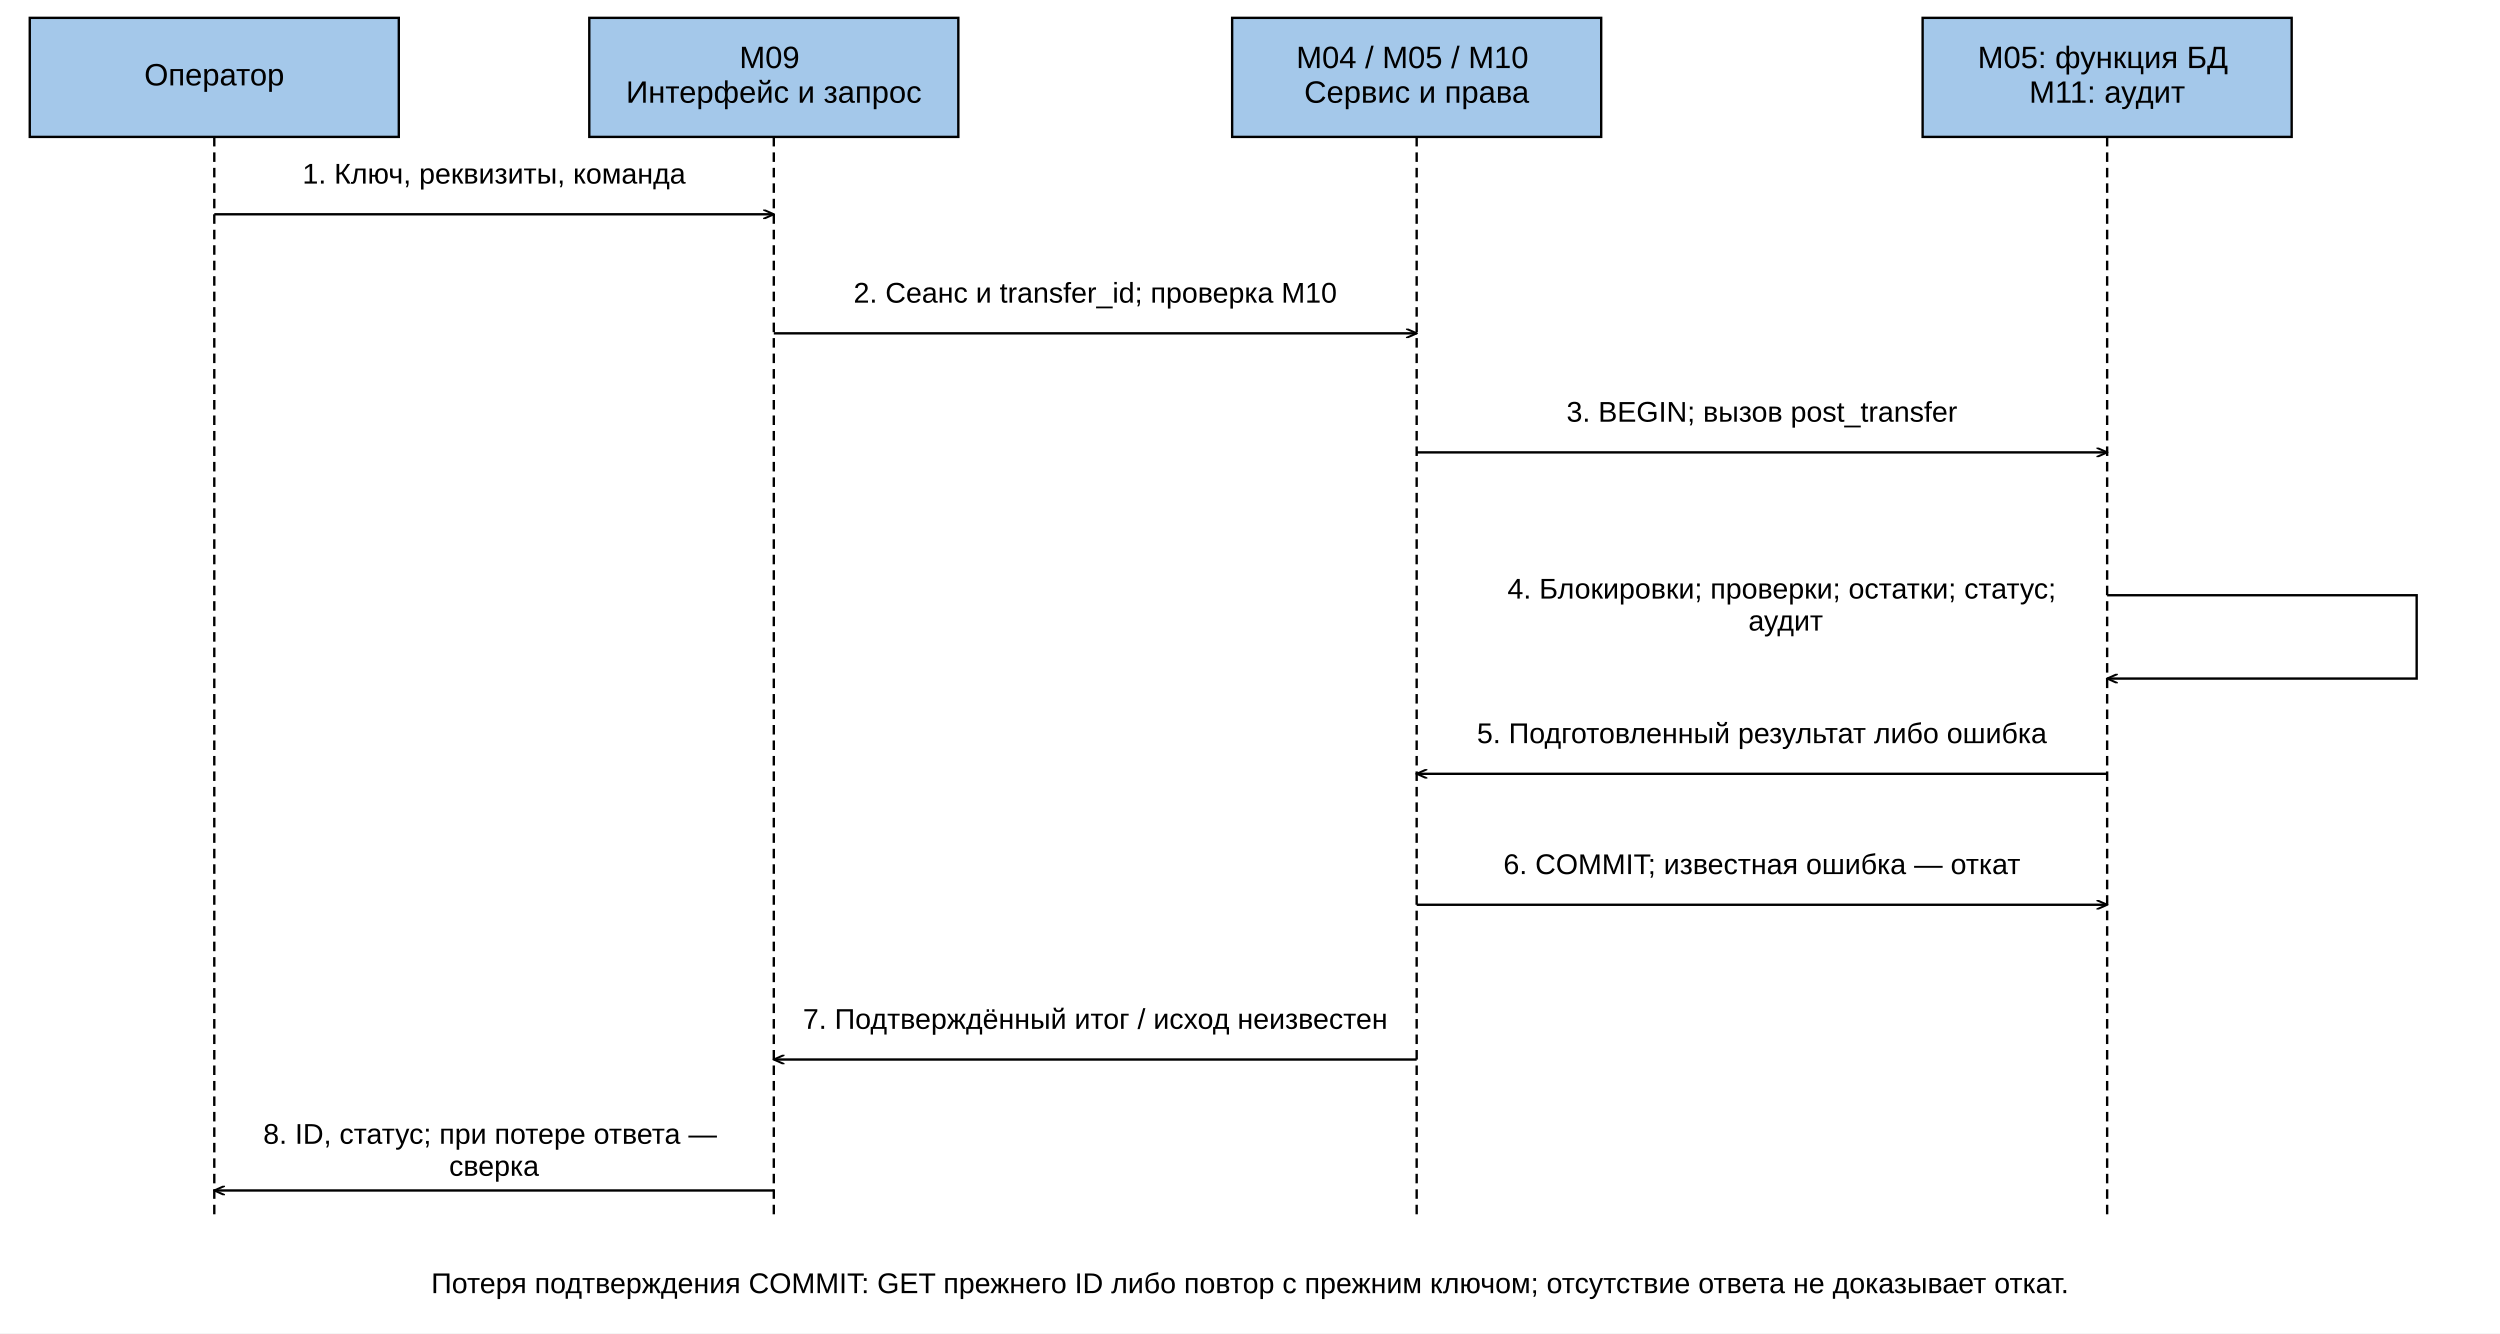
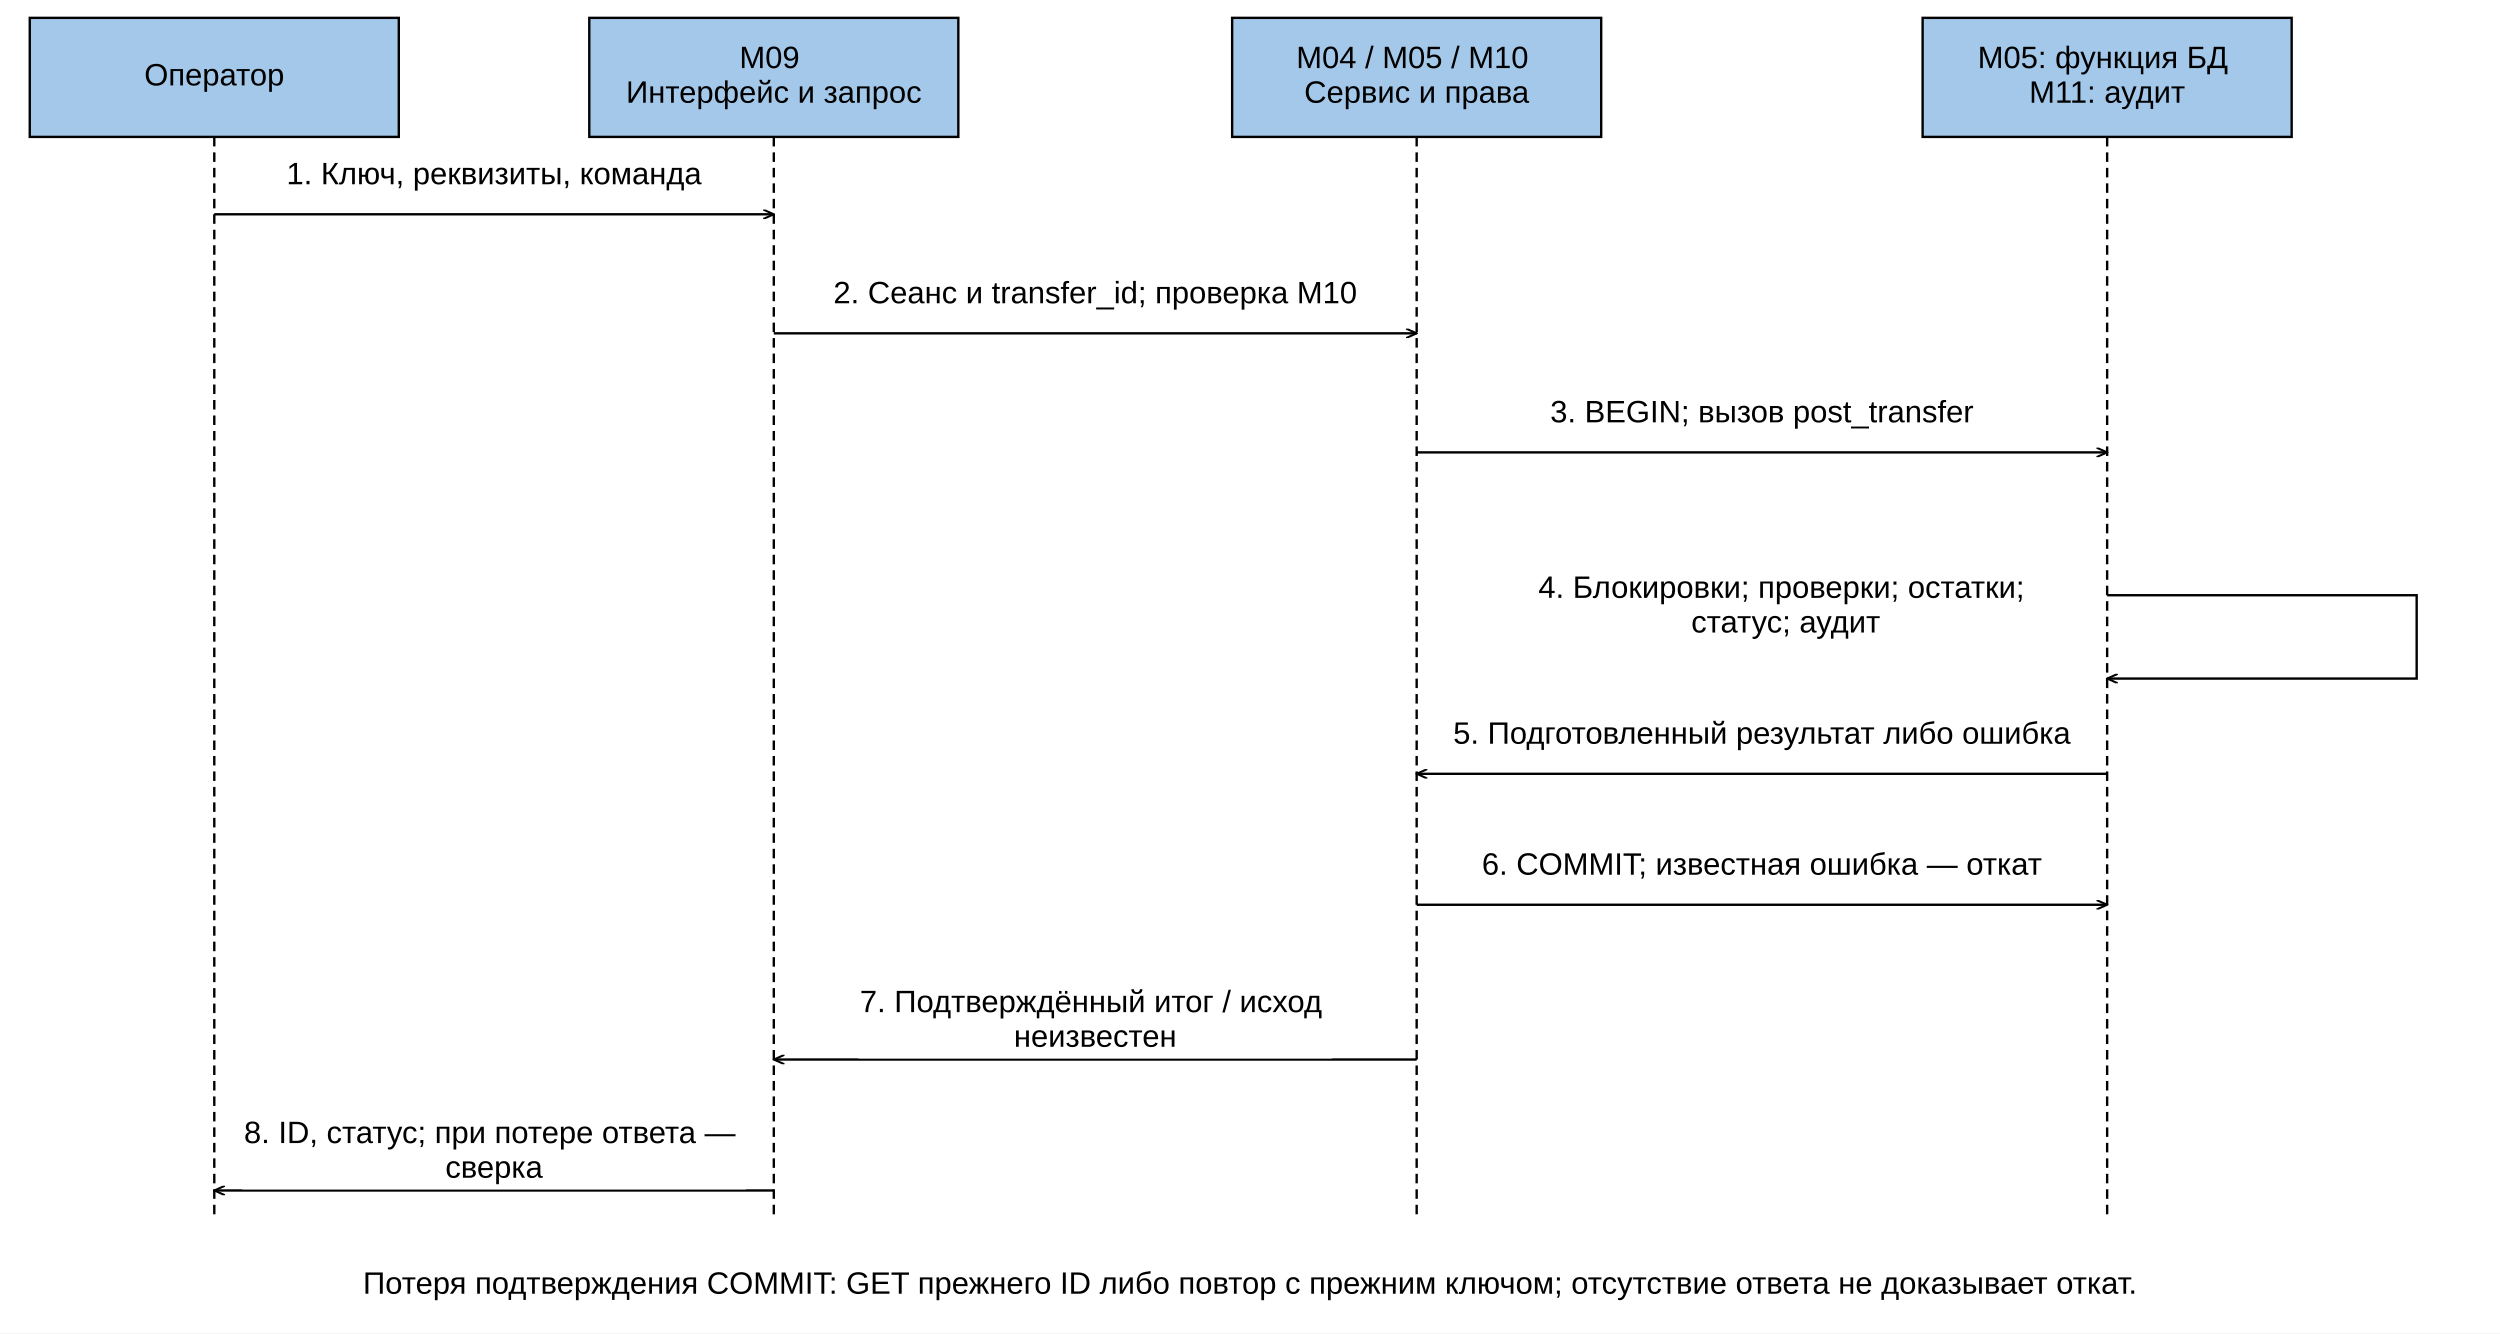
<svg xmlns="http://www.w3.org/2000/svg" width="2100" height="1120" viewBox="0 0 2100 1120">
  <defs>
    <marker id="arrow" markerWidth="10" markerHeight="8" refX="9" refY="4" orient="auto" markerUnits="userSpaceOnUse">
      <path d="M 0 0 L 9 4 L 0 8" fill="none" stroke="black" stroke-width="1.7" />
    </marker>
  </defs>
  <rect width="100%" height="100%" fill="white" />
  <rect x="25" y="15" width="310" height="100" rx="0" fill="#A4C8EA" stroke="black" stroke-width="2" />
  <text x="180.0" y="71.76" text-anchor="middle" font-family="Arial" font-size="26" fill="black">
    <tspan x="180.0" dy="0">Оператор</tspan>
  </text>
  <polyline points="180,115 180,1025" fill="none" stroke="black" stroke-width="2" stroke-dasharray="8 5" />
  <rect x="495" y="15" width="310" height="100" rx="0" fill="#A4C8EA" stroke="black" stroke-width="2" />
  <text x="650.0" y="57.20" text-anchor="middle" font-family="Arial" font-size="26" fill="black">
    <tspan x="650.0" dy="0">М09</tspan>
    <tspan x="650.0" dy="29.12">Интерфейс и запрос</tspan>
  </text>
  <polyline points="650,115 650,1025" fill="none" stroke="black" stroke-width="2" stroke-dasharray="8 5" />
  <rect x="1035" y="15" width="310" height="100" rx="0" fill="#A4C8EA" stroke="black" stroke-width="2" />
  <text x="1190.0" y="57.20" text-anchor="middle" font-family="Arial" font-size="26" fill="black">
    <tspan x="1190.0" dy="0">М04 / М05 / М10</tspan>
    <tspan x="1190.0" dy="29.12">Сервис и права</tspan>
  </text>
  <polyline points="1190,115 1190,1025" fill="none" stroke="black" stroke-width="2" stroke-dasharray="8 5" />
  <rect x="1615" y="15" width="310" height="100" rx="0" fill="#A4C8EA" stroke="black" stroke-width="2" />
  <text x="1770.0" y="57.20" text-anchor="middle" font-family="Arial" font-size="26" fill="black">
    <tspan x="1770.0" dy="0">М05: функция БД</tspan>
    <tspan x="1770.0" dy="29.12">М11: аудит</tspan>
  </text>
  <polyline points="1770,115 1770,1025" fill="none" stroke="black" stroke-width="2" stroke-dasharray="8 5" />
  <polyline points="180,180 650,180" fill="none" stroke="black" stroke-width="2" marker-end="url(#arrow)" />
-   <rect x="247.508" y="132.56" width="334.984" height="30.88" fill="white" />
-   <text x="415.0" y="154.24" text-anchor="middle" font-family="Arial" font-size="24" fill="black">
+   <rect x="236.008" y="131.44" width="357.984" height="33.12" fill="white" />
+   <text x="415.0" y="154.76" text-anchor="middle" font-family="Arial" font-size="26" fill="black">
    <tspan x="415.0" dy="0">1. Ключ, реквизиты, команда</tspan>
  </text>
  <polyline points="650,280 1190,280" fill="none" stroke="black" stroke-width="2" marker-end="url(#arrow)" />
-   <rect x="712.492" y="232.56" width="415.016" height="30.88" fill="white" />
-   <text x="920.0" y="254.24" text-anchor="middle" font-family="Arial" font-size="24" fill="black">
+   <rect x="697.992" y="231.44" width="444.016" height="33.12" fill="white" />
+   <text x="920.0" y="254.76" text-anchor="middle" font-family="Arial" font-size="26" fill="black">
    <tspan x="920.0" dy="0">2. Сеанс и transfer_id; проверка М10</tspan>
  </text>
  <polyline points="1190,380 1770,380" fill="none" stroke="black" stroke-width="2" marker-end="url(#arrow)" />
-   <rect x="1309.5" y="332.56" width="341.0" height="30.88" fill="white" />
-   <text x="1480.0" y="354.24" text-anchor="middle" font-family="Arial" font-size="24" fill="black">
+   <rect x="1298.5" y="331.44" width="363.0" height="33.12" fill="white" />
+   <text x="1480.0" y="354.76" text-anchor="middle" font-family="Arial" font-size="26" fill="black">
    <tspan x="1480.0" dy="0">3. BEGIN; вызов post_transfer</tspan>
  </text>
  <polyline points="1770,500 2030,500 2030,570 1770,570" fill="none" stroke="black" stroke-width="2" marker-end="url(#arrow)" />
-   <rect x="1262.516" y="481.12" width="474.969" height="57.76" fill="white" />
-   <text x="1500" y="502.80" text-anchor="middle" font-family="Arial" font-size="24" fill="black">
-     <tspan x="1500" dy="0">4. Блокировки; проверки; остатки; статус;</tspan>
-     <tspan x="1500" dy="26.88">аудит</tspan>
+   <rect x="1292.008" y="478.88" width="415.984" height="62.24" fill="white" />
+   <text x="1500" y="502.20" text-anchor="middle" font-family="Arial" font-size="26" fill="black">
+     <tspan x="1500" dy="0">4. Блокировки; проверки; остатки;</tspan>
+     <tspan x="1500" dy="29.12">статус; аудит</tspan>
  </text>
  <polyline points="1770,650 1190,650" fill="none" stroke="black" stroke-width="2" marker-end="url(#arrow)" />
-   <rect x="1233.062" y="602.56" width="493.875" height="30.88" fill="white" />
-   <text x="1480.0" y="624.24" text-anchor="middle" font-family="Arial" font-size="24" fill="black">
+   <rect x="1214.062" y="601.44" width="531.875" height="33.12" fill="white" />
+   <text x="1480.0" y="624.76" text-anchor="middle" font-family="Arial" font-size="26" fill="black">
    <tspan x="1480.0" dy="0">5. Подготовленный результат либо ошибка</tspan>
  </text>
  <polyline points="1190,760 1770,760" fill="none" stroke="black" stroke-width="2" marker-end="url(#arrow)" />
-   <rect x="1255.023" y="712.56" width="449.953" height="30.88" fill="white" />
-   <text x="1480.0" y="734.24" text-anchor="middle" font-family="Arial" font-size="24" fill="black">
+   <rect x="1239.023" y="711.44" width="481.953" height="33.12" fill="white" />
+   <text x="1480.0" y="734.76" text-anchor="middle" font-family="Arial" font-size="26" fill="black">
    <tspan x="1480.0" dy="0">6. COMMIT; известная ошибка — откат</tspan>
  </text>
  <polyline points="1190,890 650,890" fill="none" stroke="black" stroke-width="2" marker-end="url(#arrow)" />
-   <rect x="669.016" y="842.56" width="501.969" height="30.88" fill="white" />
-   <text x="920.0" y="864.24" text-anchor="middle" font-family="Arial" font-size="24" fill="black">
-     <tspan x="920.0" dy="0">7. Подтверждённый итог / исход неизвестен</tspan>
+   <rect x="721.016" y="826.88" width="397.969" height="62.24" fill="white" />
+   <text x="920.0" y="850.20" text-anchor="middle" font-family="Arial" font-size="26" fill="black">
+     <tspan x="920.0" dy="0">7. Подтверждённый итог / исход</tspan>
+     <tspan x="920.0" dy="29.12">неизвестен</tspan>
  </text>
  <polyline points="650,1000 180,1000" fill="none" stroke="black" stroke-width="2" marker-end="url(#arrow)" />
-   <rect x="217.031" y="939.12" width="395.938" height="57.76" fill="white" />
-   <text x="415.0" y="960.80" text-anchor="middle" font-family="Arial" font-size="24" fill="black">
+   <rect x="203.531" y="936.88" width="422.938" height="62.24" fill="white" />
+   <text x="415.0" y="960.20" text-anchor="middle" font-family="Arial" font-size="26" fill="black">
    <tspan x="415.0" dy="0">8. ID, статус; при потере ответа —</tspan>
-     <tspan x="415.0" dy="26.88">сверка</tspan>
+     <tspan x="415.0" dy="29.12">сверка</tspan>
  </text>
-   <text x="1050" y="1086.24" text-anchor="middle" font-family="Arial" font-size="24" fill="black">
+   <text x="1050" y="1086.76" text-anchor="middle" font-family="Arial" font-size="26" fill="black">
    <tspan x="1050" dy="0">Потеря подтверждения COMMIT: GET прежнего ID либо повтор с прежним ключом; отсутствие ответа не доказывает откат.</tspan>
  </text>
</svg>
